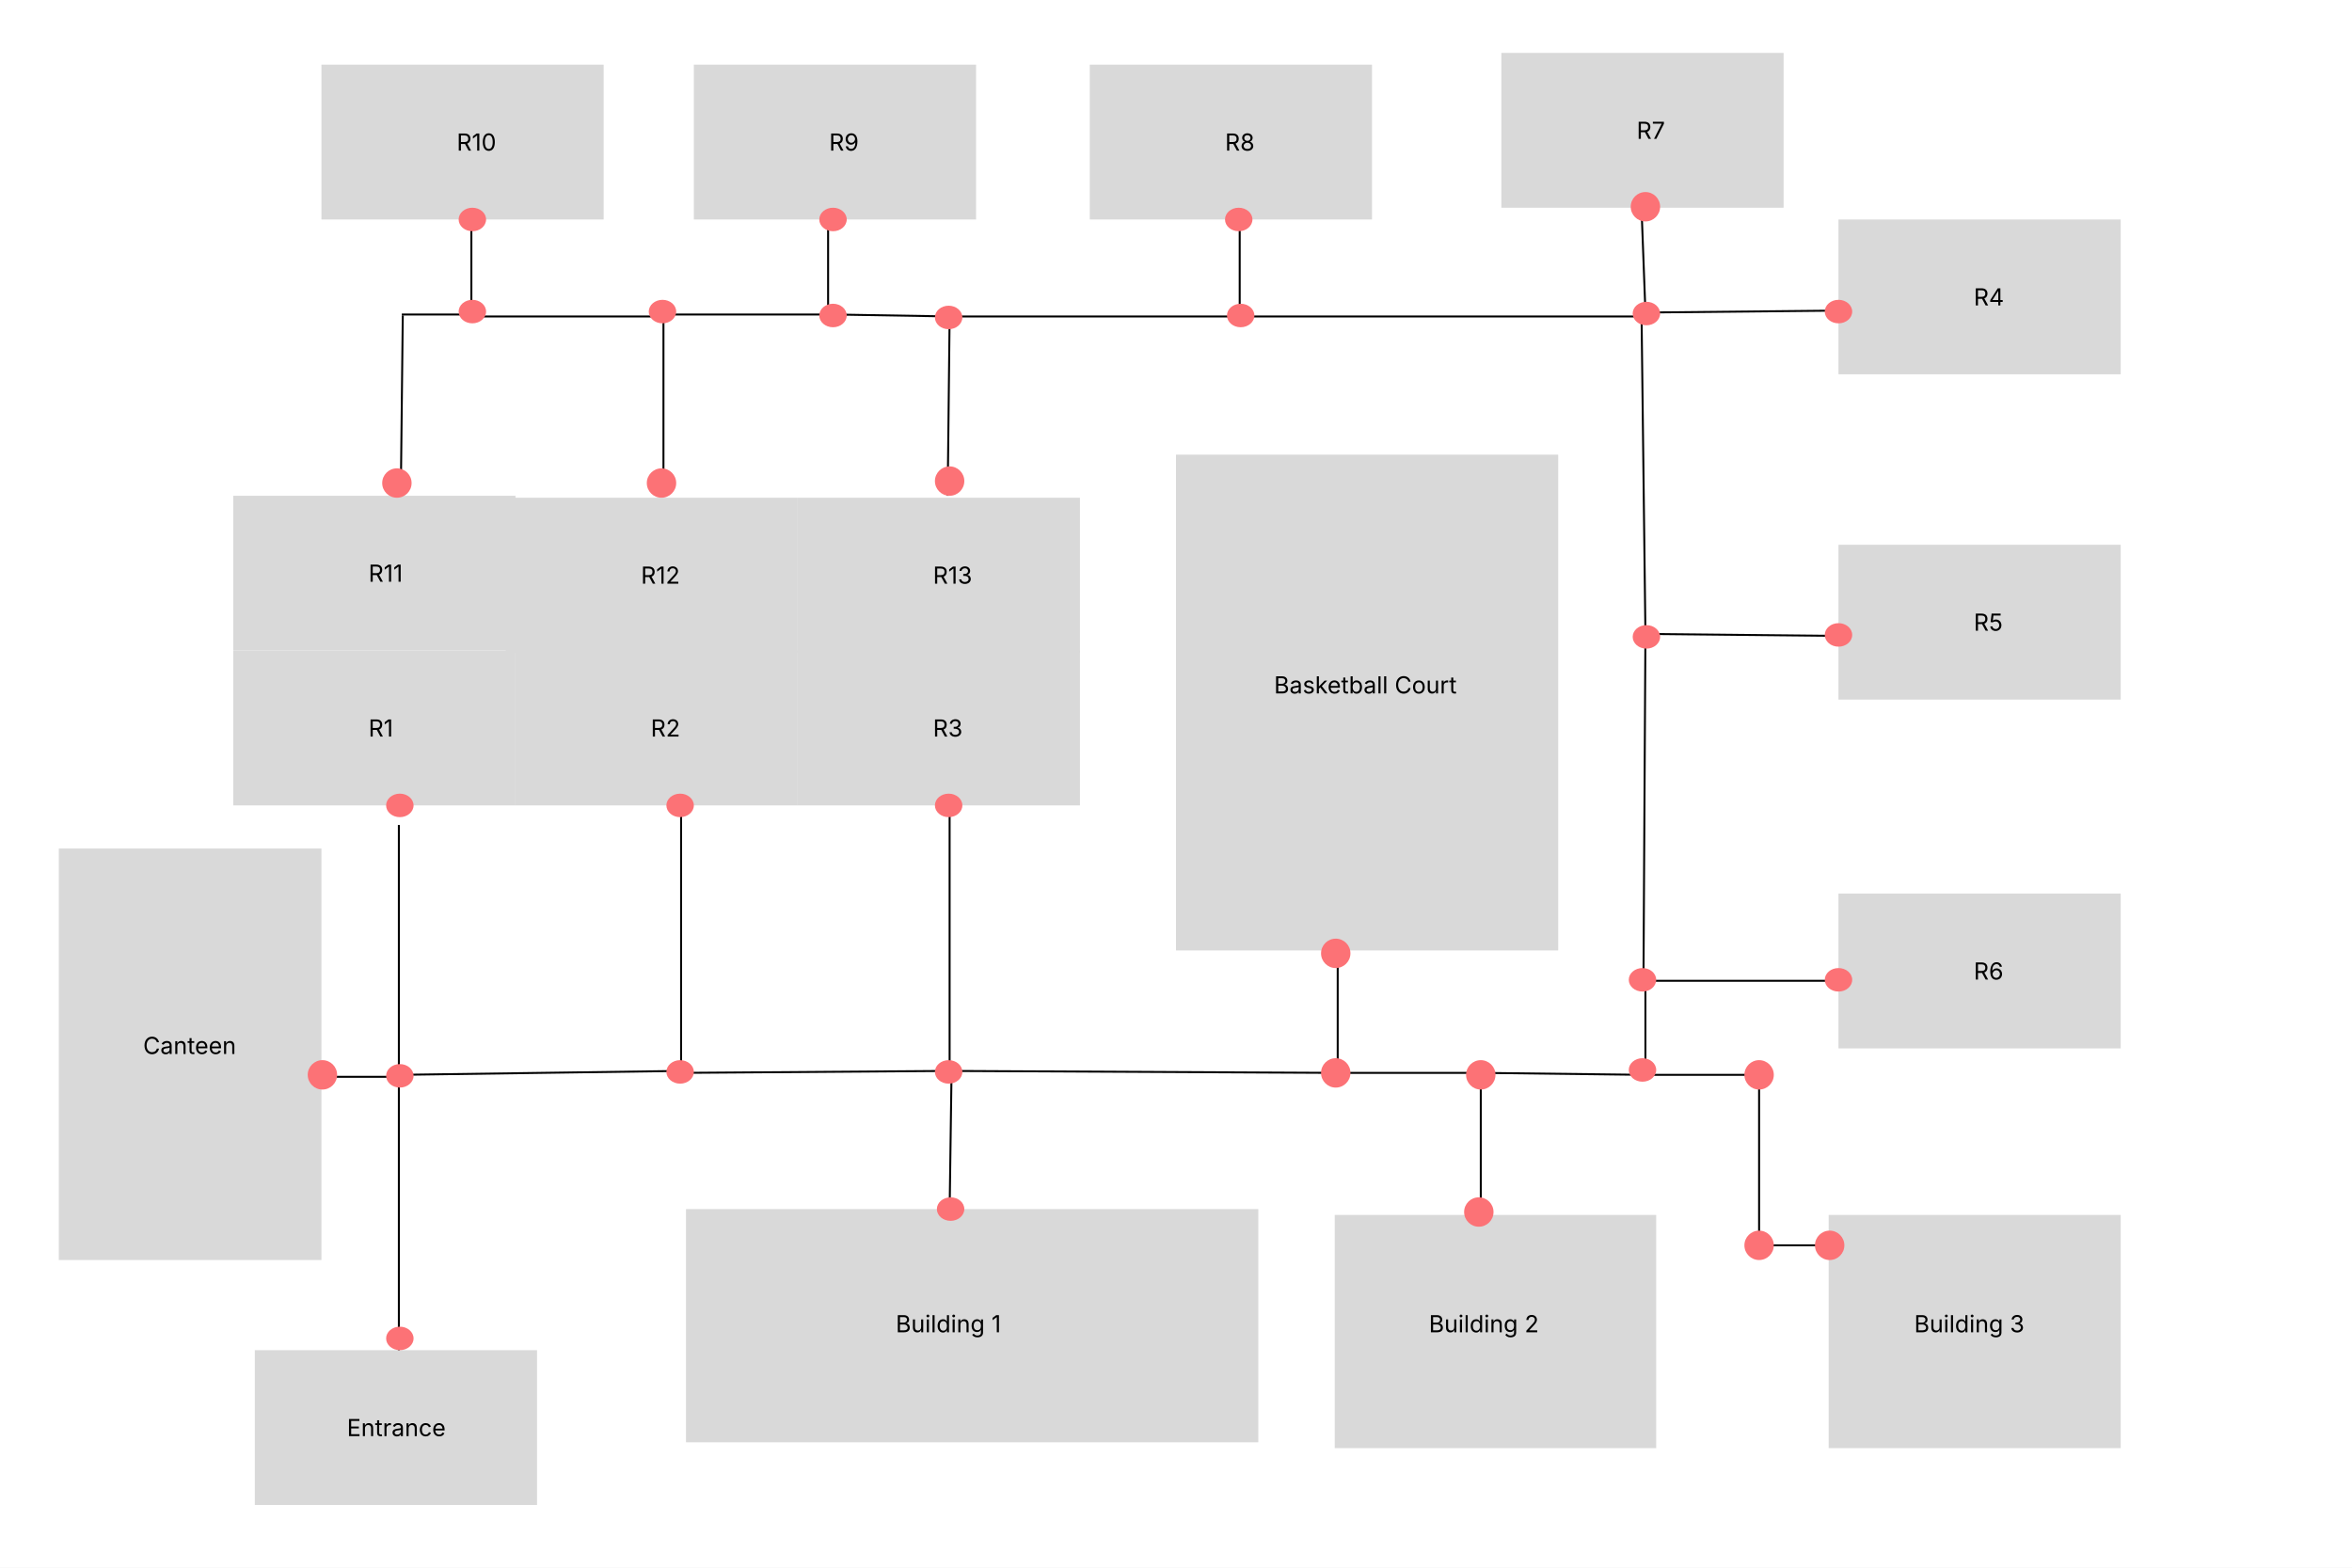
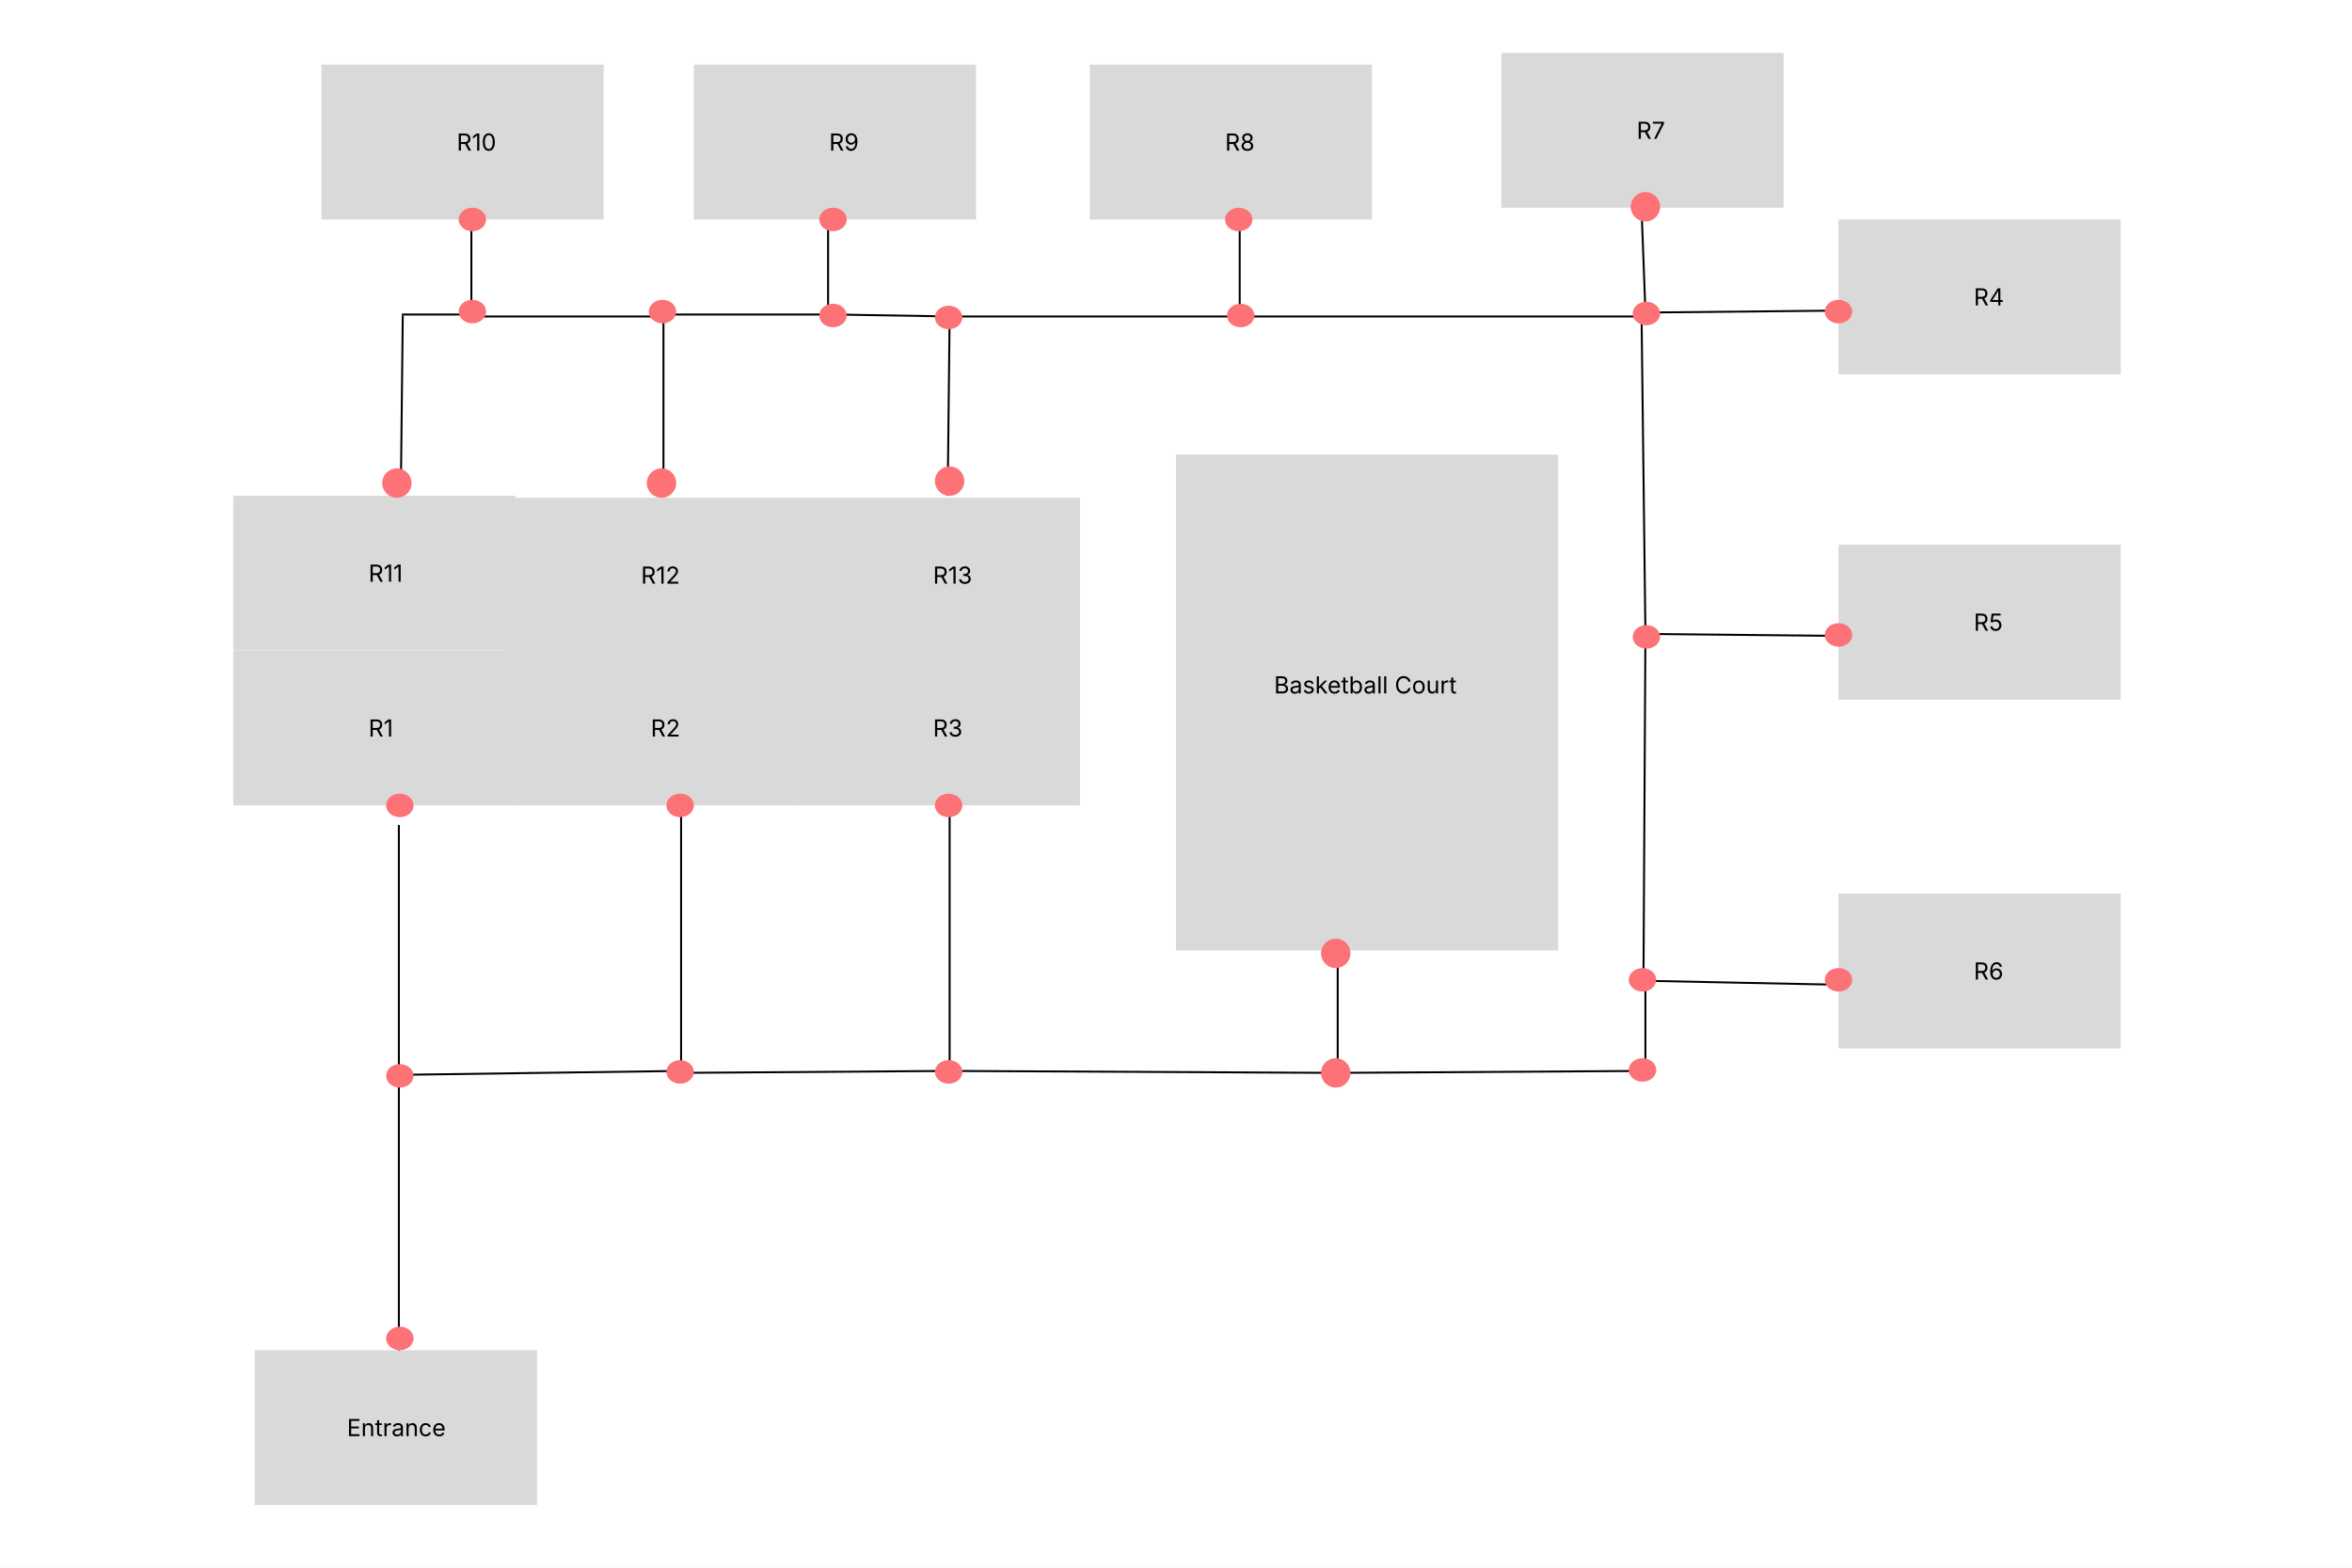
<svg xmlns="http://www.w3.org/2000/svg" width="1200" height="800" viewBox="0 0 1200 800" fill="none">
  <g id="GROUND">
    <rect width="1200" height="800" fill="white" />
    <g id="Space">
      <g id="R1">
        <rect id="Room1" x="119" y="332" width="144" height="79" fill="#D9D9D9" />
        <text id="R1_2" fill="black" style="white-space: pre" xml:space="preserve" font-family="Inter" font-size="12" letter-spacing="0em">
          <tspan x="188" y="375.864">R1</tspan>
        </text>
      </g>
      <g id="E1">
        <rect id="Entrance" x="130" y="689" width="144" height="79" fill="#D9D9D9" />
        <text id="E1_2" fill="black" style="white-space: pre" xml:space="preserve" font-family="Inter" font-size="12" letter-spacing="0em">
          <tspan x="177" y="732.864">Entrance</tspan>
        </text>
      </g>
      <g id="R2">
        <rect id="Room2" x="263" y="332" width="144" height="79" fill="#D9D9D9" />
        <text id="R2_2" fill="black" style="white-space: pre" xml:space="preserve" font-family="Inter" font-size="12" letter-spacing="0em">
          <tspan x="332" y="375.864">R2</tspan>
        </text>
      </g>
      <g id="R3">
        <rect id="Room3" x="407" y="332" width="144" height="79" fill="#D9D9D9" />
        <text id="R2_3" fill="black" style="white-space: pre" xml:space="preserve" font-family="Inter" font-size="12" letter-spacing="0em">
          <tspan x="476" y="375.864">R3</tspan>
        </text>
      </g>
      <g id="R4">
        <rect id="Room4" x="938" y="112" width="144" height="79" fill="#D9D9D9" />
        <text id="R4_2" fill="black" style="white-space: pre" xml:space="preserve" font-family="Inter" font-size="12" letter-spacing="0em">
          <tspan x="1007" y="155.864">R4</tspan>
        </text>
      </g>
      <g id="R7">
        <rect id="Room7" x="766" y="27" width="144" height="79" fill="#D9D9D9" />
        <text id="R7_2" fill="black" style="white-space: pre" xml:space="preserve" font-family="Inter" font-size="12" letter-spacing="0em">
          <tspan x="835" y="70.864">R7</tspan>
        </text>
      </g>
      <g id="R8">
        <rect id="Room8" x="556" y="33" width="144" height="79" fill="#D9D9D9" />
        <text id="R8_2" fill="black" style="white-space: pre" xml:space="preserve" font-family="Inter" font-size="12" letter-spacing="0em">
          <tspan x="625" y="76.864">R8</tspan>
        </text>
      </g>
      <g id="R9">
        <rect id="Room9" x="354" y="33" width="144" height="79" fill="#D9D9D9" />
        <text id="R9_2" fill="black" style="white-space: pre" xml:space="preserve" font-family="Inter" font-size="12" letter-spacing="0em">
          <tspan x="423" y="76.864">R9</tspan>
        </text>
      </g>
      <g id="R10">
        <rect id="Room10" x="164" y="33" width="144" height="79" fill="#D9D9D9" />
        <text id="R10_2" fill="black" style="white-space: pre" xml:space="preserve" font-family="Inter" font-size="12" letter-spacing="0em">
          <tspan x="233" y="76.864">R10</tspan>
        </text>
      </g>
      <g id="R11">
        <rect id="Room11" x="119" y="253" width="144" height="79" fill="#D9D9D9" />
        <text id="R11_2" fill="black" style="white-space: pre" xml:space="preserve" font-family="Inter" font-size="12" letter-spacing="0em">
          <tspan x="188" y="296.864">R11</tspan>
        </text>
      </g>
      <g id="R5">
        <rect id="Room5" x="938" y="278" width="144" height="79" fill="#D9D9D9" />
        <text id="R5_2" fill="black" style="white-space: pre" xml:space="preserve" font-family="Inter" font-size="12" letter-spacing="0em">
          <tspan x="1007" y="321.864">R5</tspan>
        </text>
      </g>
      <g id="R6">
        <rect id="Room6" x="938" y="456" width="144" height="79" fill="#D9D9D9" />
        <text id="R6_2" fill="black" style="white-space: pre" xml:space="preserve" font-family="Inter" font-size="12" letter-spacing="0em">
          <tspan x="1007" y="499.864">R6</tspan>
        </text>
      </g>
      <g id="R12">
        <rect id="Room12" x="258" y="254" width="149" height="79" fill="#D9D9D9" />
        <text id="R12_2" fill="black" style="white-space: pre" xml:space="preserve" font-family="Inter" font-size="12" letter-spacing="0em">
          <tspan x="327" y="297.864">R12</tspan>
        </text>
      </g>
      <g id="R13">
        <rect id="Room13" x="407" y="254" width="144" height="79" fill="#D9D9D9" />
        <text id="R13_2" fill="black" style="white-space: pre" xml:space="preserve" font-family="Inter" font-size="12" letter-spacing="0em">
          <tspan x="476" y="297.864">R13</tspan>
        </text>
      </g>
      <g id="C1">
        <rect id="Basketball Court" x="600" y="232" width="195" height="253" fill="#D9D9D9" />
        <text id="C1_2" fill="black" style="white-space: pre" xml:space="preserve" font-family="Inter" font-size="12" letter-spacing="0em">
          <tspan x="650" y="353.864">Basketball Court</tspan>
        </text>
      </g>
-       <g id="B1">
-         <rect id="Building 1" x="350" y="617" width="292" height="119" fill="#D9D9D9" />
-         <text id="Building 1_2" fill="black" style="white-space: pre" xml:space="preserve" font-family="Inter" font-size="12" letter-spacing="0em">
-           <tspan x="457" y="679.864">Building 1</tspan>
-         </text>
-       </g>
-       <g id="B2">
-         <rect id="Building 2" x="681" y="620" width="164" height="119" fill="#D9D9D9" />
-         <text id="Building 2_2" fill="black" style="white-space: pre" xml:space="preserve" font-family="Inter" font-size="12" letter-spacing="0em">
-           <tspan x="729" y="679.864">Building 2</tspan>
-         </text>
-       </g>
-       <g id="B3">
-         <rect id="Building 3" x="933" y="620" width="149" height="119" fill="#D9D9D9" />
-         <text id="Building 3_2" fill="black" style="white-space: pre" xml:space="preserve" font-family="Inter" font-size="12" letter-spacing="0em">
-           <tspan x="976.61" y="679.864">Building 3</tspan>
-         </text>
-       </g>
-       <g id="C2">
-         <rect id="Canteen" x="30" y="433" width="134" height="210" fill="#D9D9D9" />
-         <text id="Canteen_2" fill="black" style="white-space: pre" xml:space="preserve" font-family="Inter" font-size="12" letter-spacing="0em">
-           <tspan x="73" y="537.864">Canteen</tspan>
-         </text>
-       </g>
    </g>
    <g id="Walkable">
      <line id="Line 23" x1="839.5" y1="159.019" x2="837.5" y2="106.019" stroke="black" />
      <line id="Line 1" x1="203.5" y1="689" x2="203.5" y2="548" stroke="black" />
      <line id="Line 7" x1="203.5" y1="548" x2="203.5" y2="421" stroke="black" />
      <line id="Line 3" x1="347.5" y1="411" x2="347.5" y2="547" stroke="black" />
      <line id="Line 4" x1="484.5" y1="409" x2="484.5" y2="547" stroke="black" />
      <line id="Line 5" x1="839.5" y1="323.006" x2="837.5" y2="159.006" stroke="black" />
      <line id="Line 11" x1="838.5" y1="500.997" x2="839.5" y2="323.997" stroke="black" />
      <line id="Line 6" x1="837.995" y1="159.5" x2="937.995" y2="158.5" stroke="black" />
      <line id="Line 8" x1="203.993" y1="548.5" x2="347.993" y2="546.486" stroke="black" />
      <line id="Line 9" x1="346.996" y1="547.5" x2="483.996" y2="546.5" stroke="black" />
      <line id="Line 10" x1="484.003" y1="546.5" x2="681.003" y2="547.495" stroke="black" />
      <line id="Line 12" x1="839.005" y1="323.5" x2="938.005" y2="324.51" stroke="black" />
      <line id="Line 15" x1="837" y1="161.5" x2="633" y2="161.5" stroke="black" />
      <line id="Line 16" x1="632.5" y1="162" x2="632.5" y2="112" stroke="black" />
      <line id="Line 18" x1="422.5" y1="160" x2="422.5" y2="112" stroke="black" />
      <line id="Line 20" x1="240.5" y1="162" x2="240.5" y2="112" stroke="black" />
      <line id="Line 17" x1="632" y1="161.5" x2="485" y2="161.5" stroke="black" />
      <line id="Line 19" x1="338" y1="161.5" x2="241" y2="161.5" stroke="black" />
      <line id="Line 21" x1="839.5" y1="548" x2="839.5" y2="501" stroke="black" />
-       <line id="Line 22" x1="839" y1="500.5" x2="938" y2="500.5" stroke="black" />
+       <line id="Line 22" x1="839.01" y1="500.5" x2="938.01" y2="502.521" stroke="black" />
      <line id="Line 24" x1="240" y1="160.5" x2="205" y2="160.5" stroke="black" />
      <line id="Line 25" x1="205.5" y1="161.006" x2="204.489" y2="252.005" stroke="black" />
      <line id="Line 26" x1="338" y1="160.5" x2="426" y2="160.5" stroke="black" />
      <line id="Line 27" x1="426.008" y1="160.5" x2="485.008" y2="161.5" stroke="black" />
      <line id="Line 28" x1="484.5" y1="162.005" x2="483.5" y2="253.005" stroke="black" />
      <line id="Line 29" x1="338.5" y1="161" x2="338.5" y2="253" stroke="black" />
-       <line id="Line 30" x1="681" y1="547.5" x2="755" y2="547.5" stroke="black" />
+       <line id="Line 30" x1="680.997" y1="547.5" x2="838.997" y2="546.5" stroke="black" />
      <line id="Line 31" x1="682.5" y1="547" x2="682.5" y2="486" stroke="black" />
-       <line id="Line 32" x1="485.5" y1="546.007" x2="484.5" y2="618.007" stroke="black" />
-       <line id="Line 33" x1="755.5" y1="547" x2="755.5" y2="619" stroke="black" />
-       <line id="Line 34" x1="756.006" y1="547.5" x2="840.006" y2="548.512" stroke="black" />
-       <line id="Line 35" x1="840" y1="548.5" x2="897" y2="548.5" stroke="black" />
-       <line id="Line 36" x1="897.5" y1="549" x2="897.5" y2="636" stroke="black" />
-       <line id="Line 37" x1="898" y1="635.5" x2="933" y2="635.5" stroke="black" />
-       <line id="Line 38" x1="203" y1="549.5" x2="164" y2="549.5" stroke="black" />
    </g>
    <g id="Intersection">
-       <circle id="Canteen_3" cx="164.5" cy="548.5" r="7.5" fill="#FC7276" />
      <ellipse id="Ellipse 17" cx="484" cy="162" rx="7" ry="6" fill="#FC7276" />
      <circle id="Room11_2" cx="202.5" cy="246.5" r="7.5" fill="#FC7276" />
      <circle id="Room12_2" cx="337.5" cy="246.5" r="7.5" fill="#FC7276" />
      <circle id="Room13_2" cx="484.5" cy="245.5" r="7.5" fill="#FC7276" />
      <circle id="Room7_2" cx="839.5" cy="105.5" r="7.5" fill="#FC7276" />
      <ellipse id="Ellipse 4" cx="347" cy="547" rx="7" ry="6" fill="#FC7276" />
      <ellipse id="Room9_2" cx="425" cy="112" rx="7" ry="6" fill="#FC7276" />
      <ellipse id="Room10_2" cx="241" cy="112" rx="7" ry="6" fill="#FC7276" />
      <ellipse id="Room8_2" cx="632" cy="112" rx="7" ry="6" fill="#FC7276" />
      <ellipse id="Room2_2" cx="347" cy="411" rx="7" ry="6" fill="#FC7276" />
      <ellipse id="Room3_2" cx="484" cy="411" rx="7" ry="6" fill="#FC7276" />
      <ellipse id="Ellipse 7" cx="484" cy="547" rx="7" ry="6" fill="#FC7276" />
-       <ellipse id="Building 1_3" cx="485" cy="617" rx="7" ry="6" fill="#FC7276" />
      <ellipse id="Ellipse 8" cx="838" cy="546" rx="7" ry="6" fill="#FC7276" />
      <ellipse id="Ellipse 15" cx="838" cy="500" rx="7" ry="6" fill="#FC7276" />
      <ellipse id="Ellipse 10" cx="840" cy="325" rx="7" ry="6" fill="#FC7276" />
      <ellipse id="Room6_2" cx="938" cy="500" rx="7" ry="6" fill="#FC7276" />
      <ellipse id="Room4_2" cx="938" cy="159" rx="7" ry="6" fill="#FC7276" />
      <ellipse id="Ellipse 9" cx="840" cy="160" rx="7" ry="6" fill="#FC7276" />
      <ellipse id="Ellipse 1" cx="204" cy="549" rx="7" ry="6" fill="#FC7276" />
      <ellipse id="Room1_2" cx="204" cy="411" rx="7" ry="6" fill="#FC7276" />
      <ellipse id="Entrance_2" cx="204" cy="683" rx="7" ry="6" fill="#FC7276" />
      <ellipse id="Room5_2" cx="938" cy="324" rx="7" ry="6" fill="#FC7276" />
      <ellipse id="Ellipse 12" cx="633" cy="161" rx="7" ry="6" fill="#FC7276" />
      <ellipse id="Ellipse 13" cx="425" cy="161" rx="7" ry="6" fill="#FC7276" />
      <ellipse id="Ellipse 16" cx="338" cy="159" rx="7" ry="6" fill="#FC7276" />
      <ellipse id="Ellipse 14" cx="241" cy="159" rx="7" ry="6" fill="#FC7276" />
      <circle id="Ellipse 18" cx="681.5" cy="547.5" r="7.5" fill="#FC7276" />
      <circle id="Basketball Court_2" cx="681.5" cy="486.5" r="7.5" fill="#FC7276" />
-       <circle id="Ellipse 19" cx="755.5" cy="548.5" r="7.5" fill="#FC7276" />
-       <circle id="Building 2_3" cx="754.5" cy="618.5" r="7.5" fill="#FC7276" />
-       <circle id="Ellipse 20" cx="897.5" cy="548.5" r="7.5" fill="#FC7276" />
-       <circle id="Ellipse 21" cx="897.5" cy="635.5" r="7.5" fill="#FC7276" />
-       <circle id="Building 3_3" cx="933.5" cy="635.5" r="7.5" fill="#FC7276" />
    </g>
  </g>
</svg>
